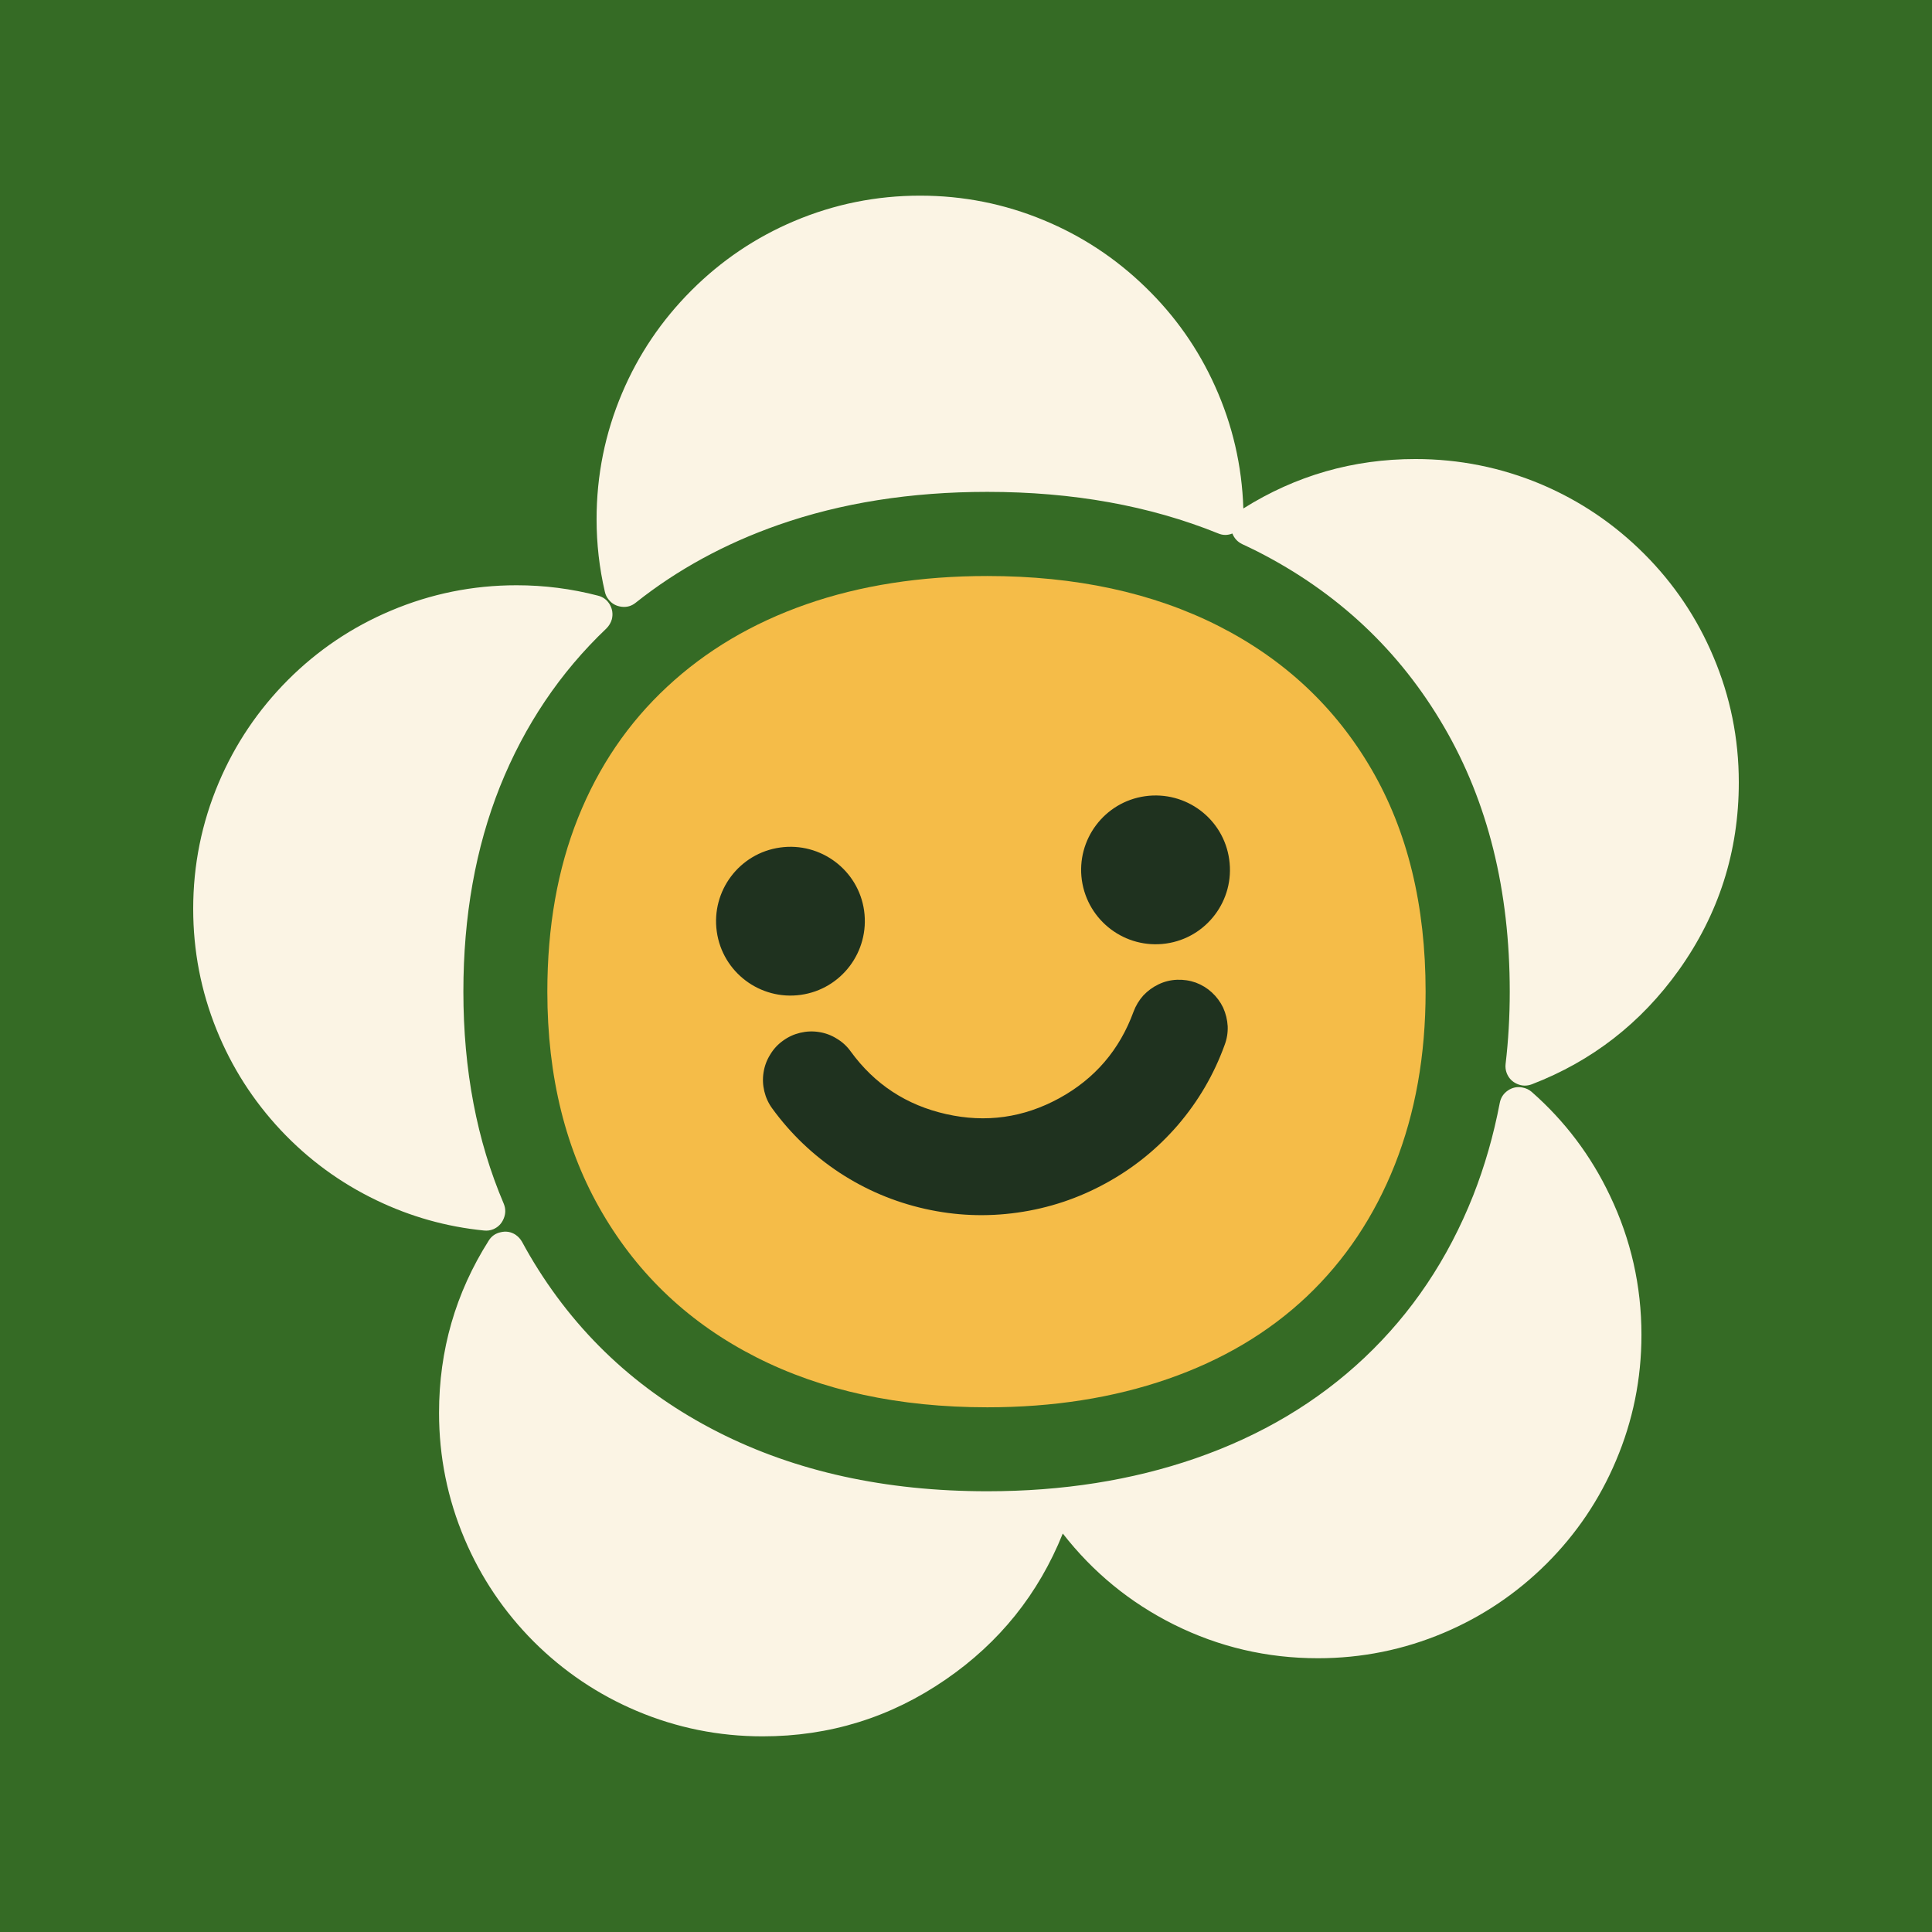
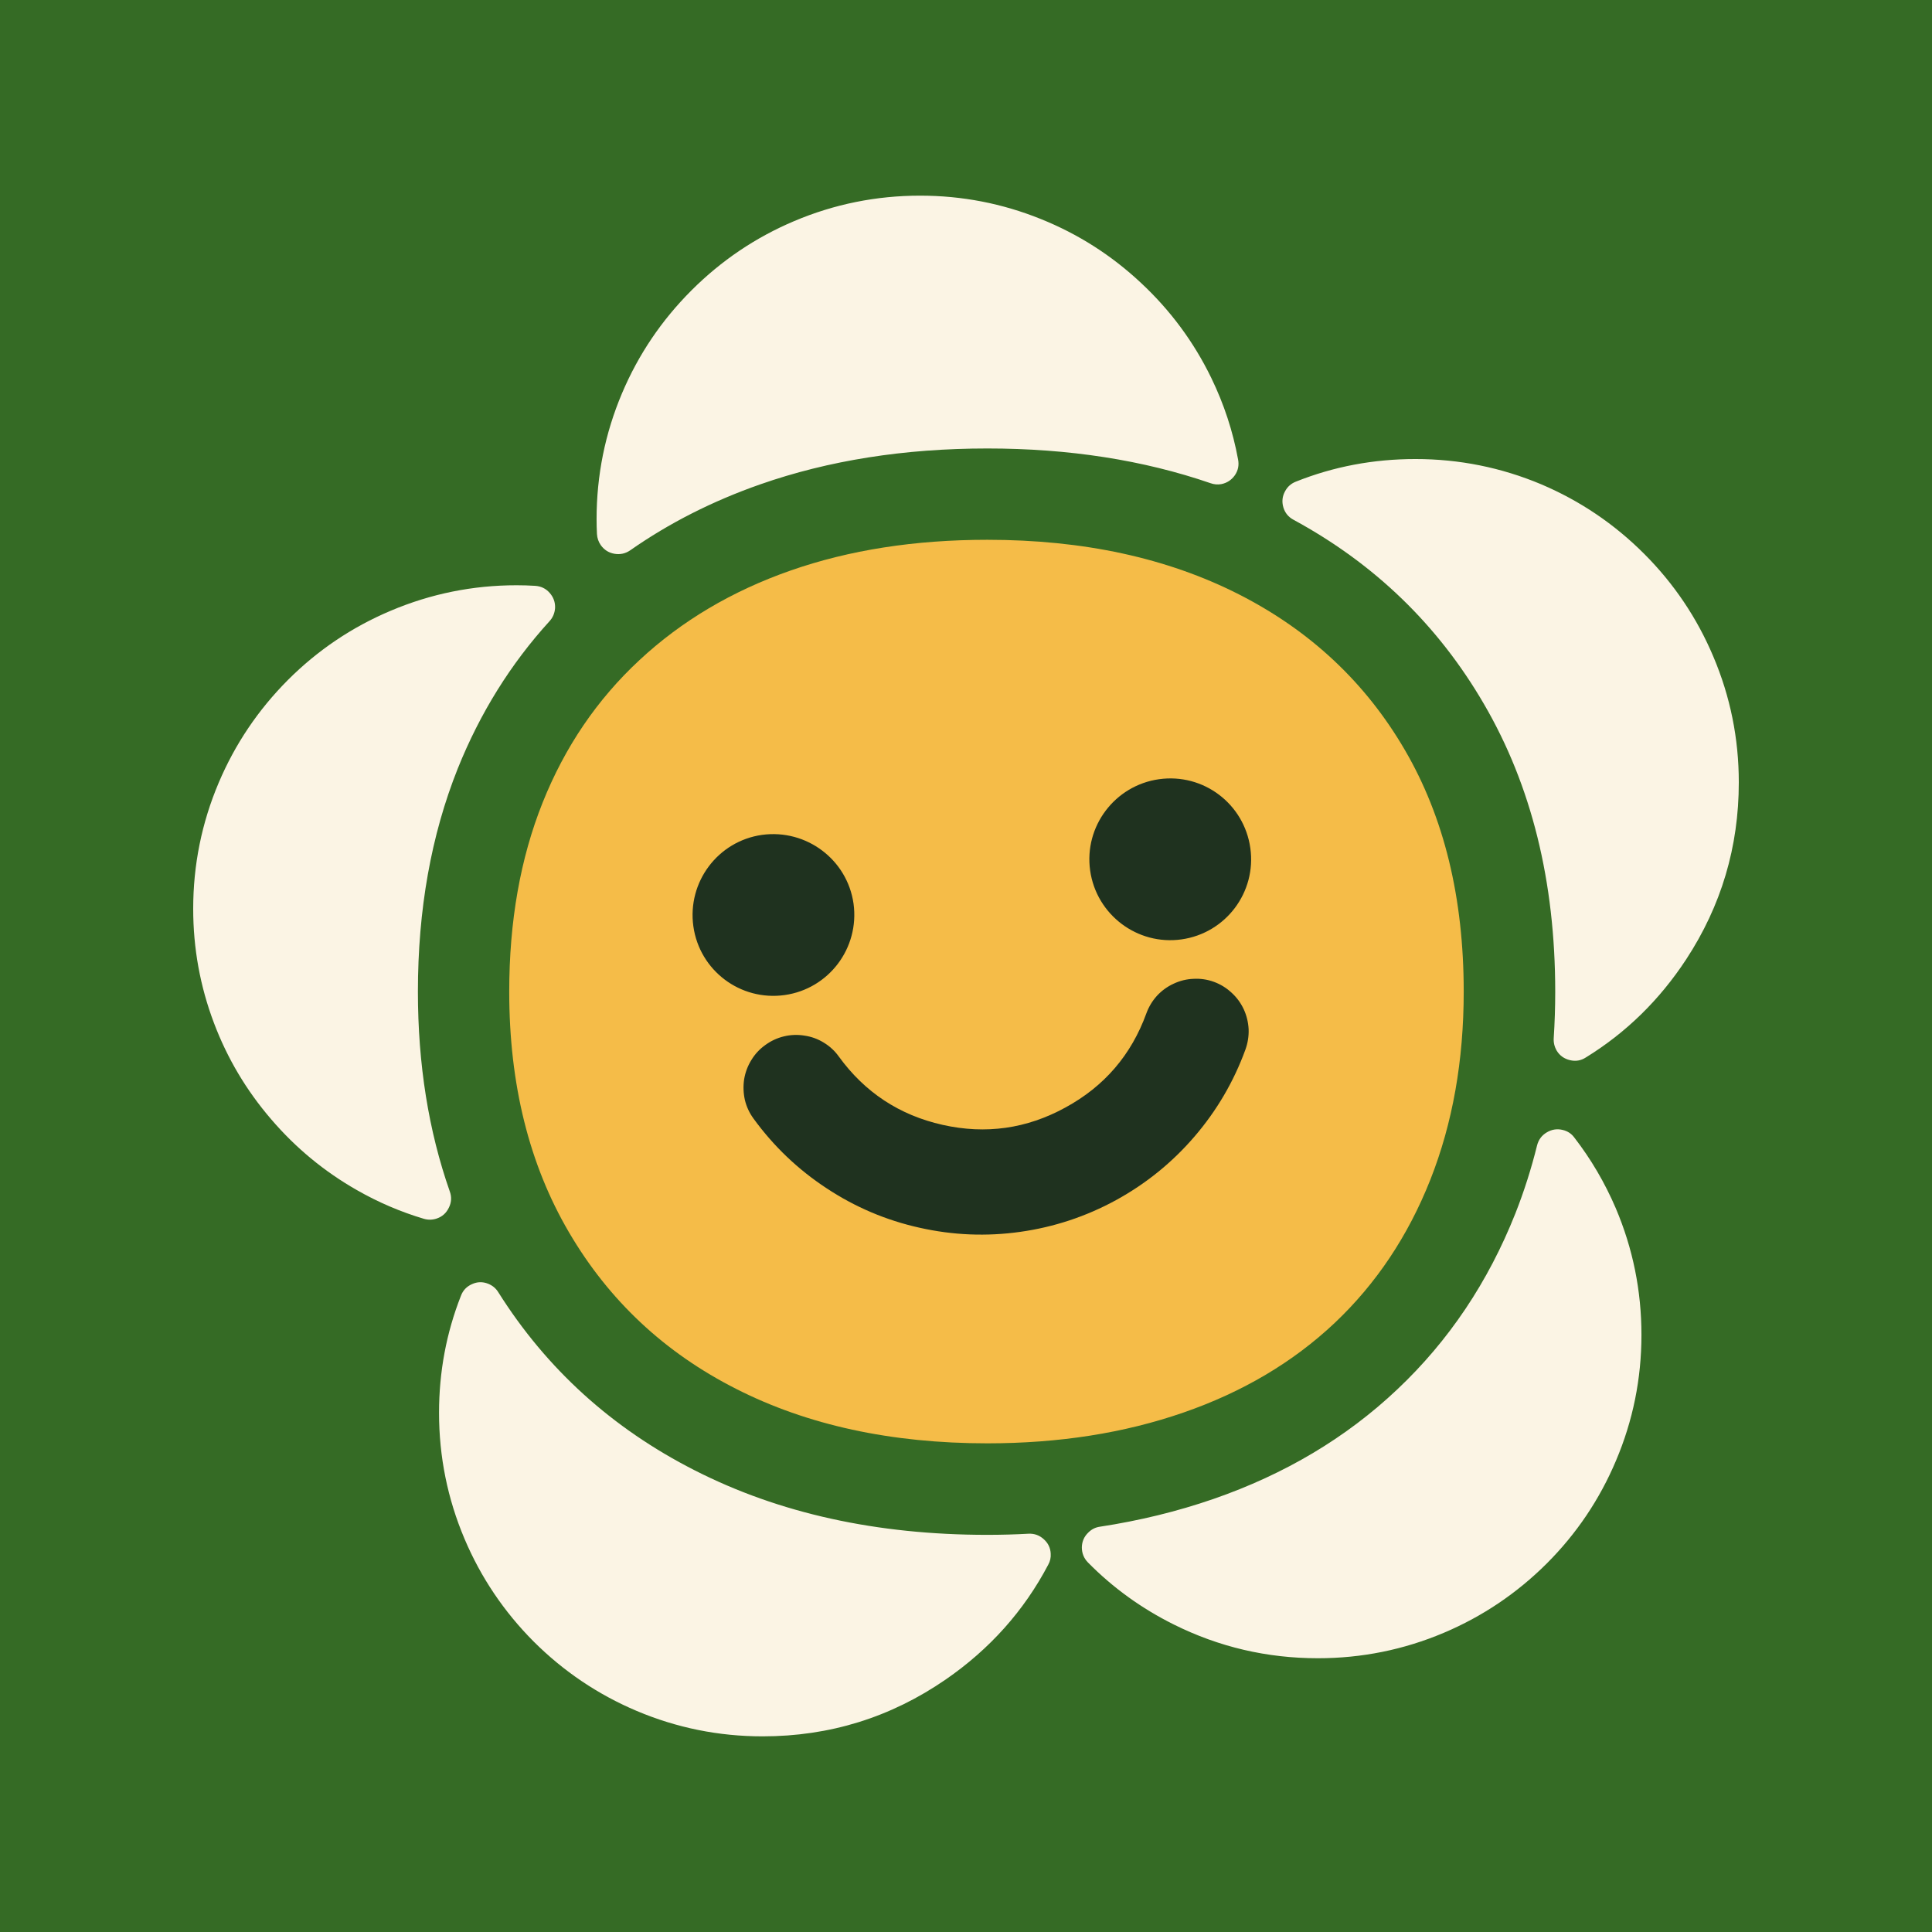
<svg xmlns="http://www.w3.org/2000/svg" width="1024" height="1024" viewBox="0 0 1024 1024" role="img" aria-label="WordFlora">
  <path fill="#356B25" d="M0 0H1024V1024H0Z" />
-   <path fill="#FBF4E4" d="M645.6 282.7Q591.2 260.7 523.3 260.7Q462.6 260.7 412.6 278.2Q370.1 293.1 337 319.4Q333.7 322.1 329.5 321.6Q325.2 321.1 322.6 317.8Q321.1 316 320.6 313.7Q316.2 294.8 316.2 275.2Q316.2 240.3 329.7 208.4Q342.7 177.7 366.5 153.9Q390.2 130.2 420.9 117.2Q452.8 103.7 487.7 103.7Q521.9 103.7 553.2 116.7Q583.4 129.2 607 152.1Q630.6 174.9 644 204.7Q657.9 235.5 659 269.5Q700.7 243.3 750.2 243.3Q785 243.3 816.9 256.7Q847.7 269.8 871.4 293.5Q895.1 317.2 908.1 348Q921.6 379.8 921.6 414.7Q921.6 469.6 889.8 514.2Q859.7 556.3 811.9 574.7Q807.9 576.2 804.1 574.5Q800.2 572.8 798.6 568.8Q797.7 566.4 798 563.9Q800.2 545.3 800.2 525.6Q800.2 445 765.4 385.3Q730.1 324.6 666.1 292.1Q662.3 290.2 658.4 288.4Q654.7 286.6 653.2 282.8Q653.2 282.8 653.1 282.8Q649.3 284.3 645.6 282.7ZM523.3 790.4Q583.1 790.4 633.5 773Q685.8 754.9 723.2 719.6Q760.8 684.1 780.8 633.7Q790 610.3 794.9 584.6Q795.7 580.4 799.2 578Q802.7 575.6 806.9 576.4Q809.7 576.9 811.8 578.7Q838.2 601.9 853.3 633.7Q870 668.6 870 707.5Q870 742.4 856.5 774.2Q843.5 805 819.8 828.7Q796 852.4 765.3 865.4Q733.4 878.9 698.5 878.9Q658 878.9 622.1 861Q587.3 843.6 563.3 812.8Q544 860.8 501.2 890.2Q457.5 920.3 404.2 920.3Q369.3 920.3 337.4 906.8Q306.7 893.8 282.9 870.1Q259.2 846.3 246.2 815.6Q232.7 783.7 232.7 748.8Q232.7 699.1 259 657.6Q261.2 654 265.4 653.1Q269.6 652.1 273.2 654.4Q275.4 655.9 276.7 658.2Q278.7 661.9 280.8 665.5Q316.6 726.5 380.5 759Q442.3 790.4 523.3 790.4ZM321.4 333.1Q284.6 368.1 265 416.9Q245.6 465.6 245.6 525.6Q245.6 587.8 267 638Q268.6 641.9 267 645.8Q265.4 649.8 261.5 651.5Q259.1 652.5 256.5 652.2Q226.6 649.2 199.6 636.2Q170.8 622.4 148.8 599Q126.8 575.5 114.8 545.8Q102.4 515.1 102.4 481.7Q102.4 446.8 115.9 414.9Q128.9 384.2 152.6 360.4Q176.3 336.7 207.1 323.7Q239 310.2 273.8 310.2Q295.8 310.2 316.9 315.7Q321 316.7 323.2 320.4Q325.3 324.1 324.3 328.2Q323.5 331 321.4 333.1Z" />
-   <path fill="#F5BC48" d="M523.3 745.9Q453 745.9 400.7 719.3Q348.4 692.7 319.3 643Q290.1 593.3 290.1 525.6Q290.1 474.1 306.4 433.4Q322.7 392.7 353.6 364Q384.4 335.3 427.3 320.3Q470.2 305.3 523.3 305.3Q593.6 305.3 645.9 331.8Q698.2 358.4 726.9 407.7Q755.6 457 755.6 525.6Q755.6 576.1 739.3 617.3Q723 658.4 692.6 687.2Q662.2 715.9 618.9 730.9Q575.6 745.9 523.3 745.9Z" />
-   <path fill="#1F321F" d="M649.1 553.8Q640.6 577.3 624.3 596.3Q608 615.2 586 627.2Q564.1 639.2 539.3 642.7Q514.6 646.2 490.2 640.7Q465.8 635.2 444.9 621.5Q424 607.7 409.3 587.5Q406.3 583.4 405.1 578.4Q403.9 573.4 404.7 568.4Q405.5 563.3 408.2 559Q410.8 554.6 415 551.6Q419.1 548.6 424.1 547.4Q429.1 546.2 434.1 547Q439.2 547.8 443.5 550.5Q447.9 553.1 450.9 557.3Q469.9 583.4 501.5 590.5Q533 597.6 561.4 582.1Q589.7 566.6 600.8 536.2Q602.6 531.4 606 527.6Q609.5 523.9 614.1 521.7Q618.7 519.5 623.8 519.3Q629 519.1 633.8 520.8Q638.6 522.6 642.3 526Q646.1 529.5 648.3 534.1Q650.4 538.8 650.7 543.9Q650.9 549 649.1 553.8ZM458 482.7C461 504.3 446 524.3 424.4 527.3C402.9 530.3 382.9 515.3 379.9 493.7C376.9 472.2 391.9 452.2 413.5 449.2C435 446.2 455 461.2 458 482.7ZM651.5 455.5C654.6 477.1 639.5 497.1 618 500.1C596.4 503.1 576.5 488.1 573.4 466.5C570.4 445 585.4 425 607 422C628.6 419 648.5 434 651.5 455.5Z" />
+   <path fill="#FBF4E4" d="M641.6 256.1Q588.1 237.7 523.3 237.7Q457.3 237.7 403 256.7Q365 270 334 291.7Q330.2 294.3 325.6 293.5Q321.1 292.7 318.4 288.9Q316.6 286.3 316.4 283Q316.2 279.1 316.2 275.2Q316.2 240.3 329.7 208.4Q342.7 177.7 366.5 153.9Q390.2 130.2 420.9 117.2Q452.8 103.7 487.7 103.7Q521 103.7 551.7 116.1Q581.3 128 604.7 149.9Q628.1 171.7 642 200.3Q652.1 221.1 656.2 243.5Q657.1 248.1 654.5 251.9Q651.8 255.7 647.3 256.6Q644.4 257.1 641.6 256.1ZM523.3 813.5Q534.4 813.5 545.2 812.9Q549.8 812.7 553.2 815.8Q556.7 818.9 556.9 823.5Q557.1 826.6 555.6 829.3Q536.3 866 501.2 890.2Q457.5 920.3 404.2 920.3Q369.3 920.3 337.4 906.8Q306.7 893.8 282.9 870.1Q259.2 846.3 246.2 815.6Q232.7 783.7 232.7 748.8Q232.7 716.3 244.3 686.8Q245.9 682.5 250.2 680.6Q254.4 678.7 258.7 680.4Q262.2 681.8 264.1 684.9Q302.5 745.9 368.2 779.3Q435.3 813.5 523.3 813.5ZM582.9 809.2Q614.4 804.4 643.1 794.5Q700 774.8 740.6 736.4Q781.5 697.8 803.2 643.1Q810.1 625.6 814.7 607Q815.9 602.5 819.8 600.2Q823.8 597.8 828.3 598.9Q832.1 599.8 834.4 602.9Q847.7 620.1 856.4 640.4Q870 672.4 870 707.5Q870 742.4 856.5 774.2Q843.5 805 819.8 828.7Q796 852.4 765.3 865.4Q733.4 878.9 698.5 878.9Q658 878.9 622.1 861Q596.4 848.2 576.6 828.1Q573.4 824.8 573.4 820.1Q573.5 815.5 576.8 812.3Q579.4 809.7 582.9 809.2ZM921.6 414.7Q921.6 465.9 893.7 508.5Q872.5 540.8 840.5 560.5Q836.6 563 832.1 561.9Q827.5 560.8 825.1 556.9Q823.3 553.8 823.5 550.3Q824.3 538.1 824.3 525.6Q824.3 437.9 786.5 373.1Q750.1 310.5 685.6 275.5Q681.5 273.3 680.2 268.9Q678.9 264.4 681.1 260.4Q683 256.8 686.8 255.3Q716.8 243.3 750.2 243.3Q785 243.3 816.9 256.7Q847.7 269.8 871.4 293.5Q895.1 317.2 908.1 348Q921.6 379.8 921.6 414.7ZM224.7 646Q206.2 640.5 189.2 630.8Q163.2 616 143.7 593.2Q124 570.3 113.4 542.2Q102.4 513.1 102.4 481.7Q102.4 446.8 115.9 414.9Q128.9 384.2 152.6 360.4Q176.3 336.7 207.1 323.7Q239 310.2 273.8 310.2Q278.8 310.2 283.6 310.5Q288.3 310.8 291.3 314.2Q294.4 317.7 294.2 322.3Q293.9 326.3 291.3 329.2Q260.4 363.1 242.6 407.4Q221.5 460.3 221.5 525.6Q221.5 583.3 238.4 631.5Q240 635.9 237.9 640.1Q235.9 644.3 231.6 645.8Q228.2 647 224.7 646Z" />
+   <path fill="#F5BC48" d="M523.3 765Q446.9 765 390.1 736.1Q333.3 707.3 301.6 653.2Q269.9 599.2 269.9 525.6Q269.9 469.7 287.6 425.4Q305.3 381.1 338.9 349.9Q372.4 318.7 419 302.4Q465.6 286.1 523.3 286.1Q599.7 286.1 656.6 315Q713.4 343.9 744.6 397.5Q775.8 451 775.8 525.6Q775.8 580.5 758.1 625.3Q740.4 670 707.4 701.2Q674.3 732.4 627.2 748.7Q580.2 765 523.3 765Z" />
+   <path fill="#1F321F" d="M660.1 556.3Q650.8 581.8 633.1 602.4Q615.4 623 591.5 636.1Q567.7 649.1 540.8 652.9Q513.9 656.7 487.3 650.7Q460.8 644.8 438.1 629.8Q415.4 614.9 399.4 592.9Q396.1 588.4 394.8 583Q393.6 577.6 394.4 572.1Q395.3 566.6 398.2 561.9Q401.1 557.1 405.6 553.9Q410.1 550.6 415.5 549.3Q420.9 548 426.4 548.9Q431.9 549.7 436.6 552.6Q441.4 555.5 444.6 560Q465.3 588.5 499.6 596.2Q533.9 603.9 564.7 587Q595.6 570.2 607.6 537.1Q609.5 531.9 613.2 527.8Q617 523.7 622 521.4Q627.1 519 632.6 518.8Q638.2 518.5 643.4 520.4Q648.6 522.3 652.7 526.1Q656.8 529.8 659.2 534.9Q661.5 539.9 661.8 545.5Q662 551 660.1 556.3ZM452.4 479C455.6 502.5 439.3 524.1 415.9 527.4C392.4 530.7 370.8 514.4 367.5 491C364.2 467.5 380.5 445.8 403.9 442.5C427.4 439.3 449.1 455.6 452.4 479ZM662.7 449.5C666 472.9 649.7 494.6 626.2 497.9C602.8 501.2 581.1 484.8 577.8 461.4C574.5 438 590.9 416.3 614.3 413C637.8 409.7 659.4 426 662.7 449.5Z" />
</svg>
